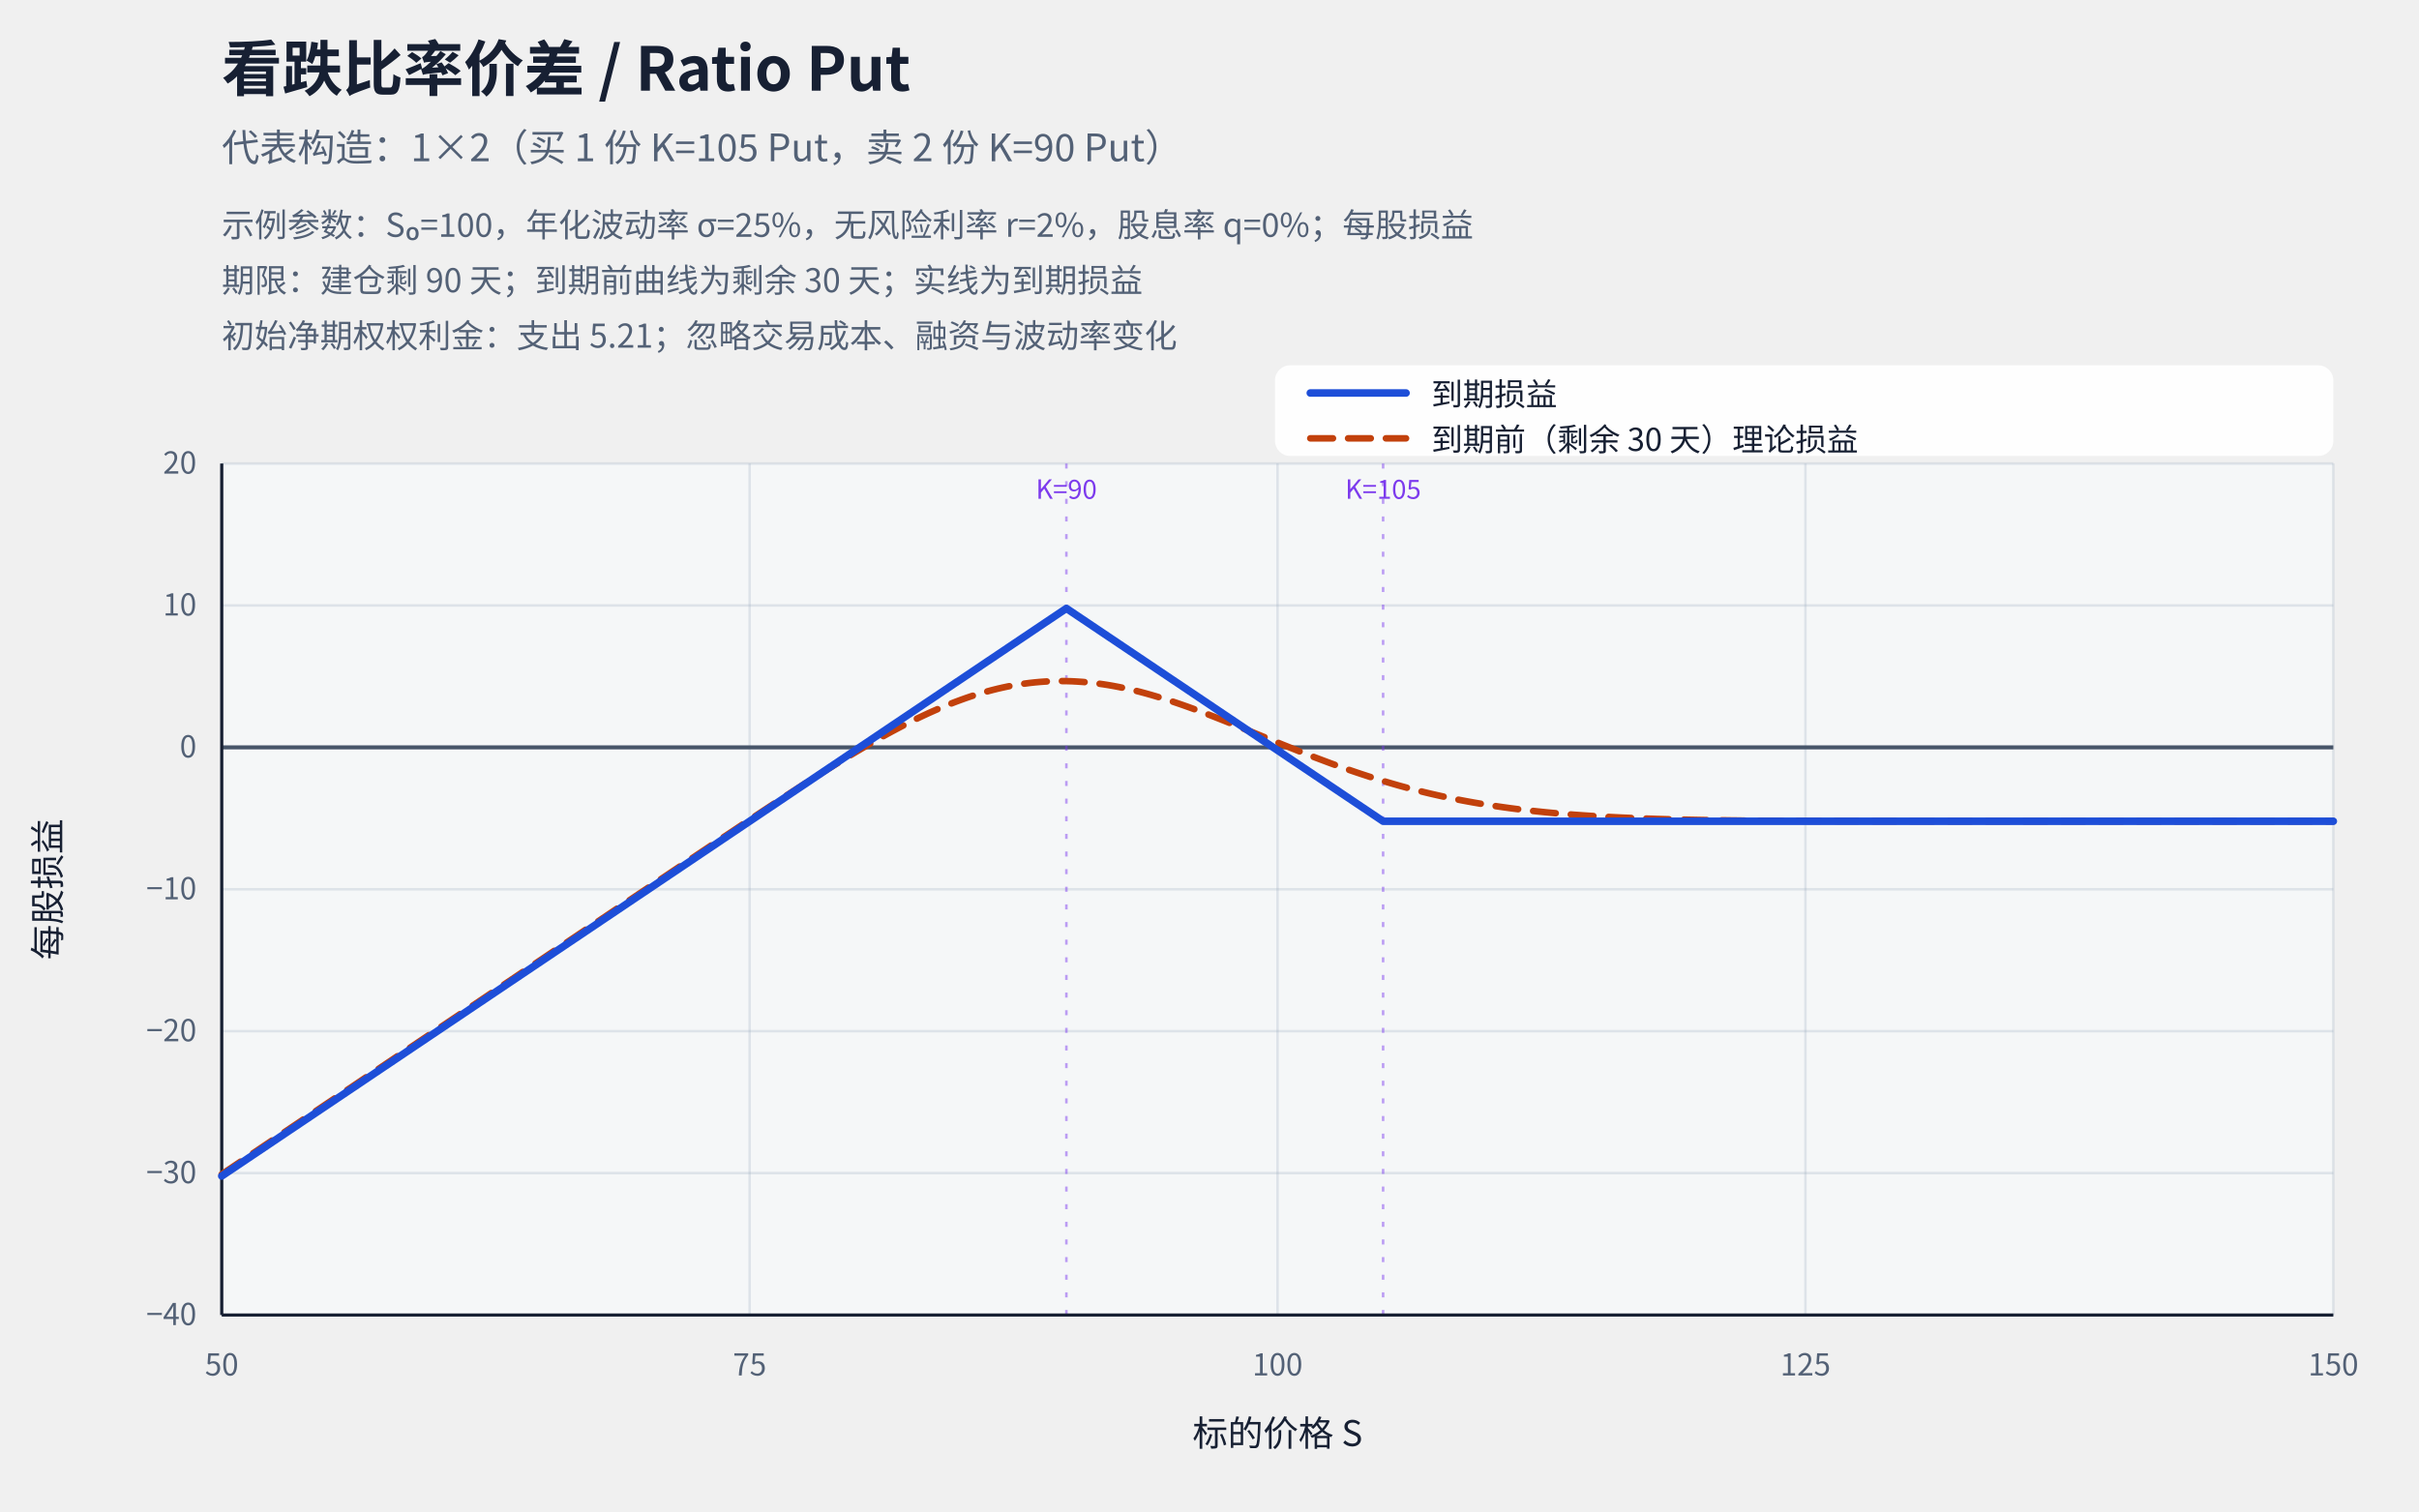
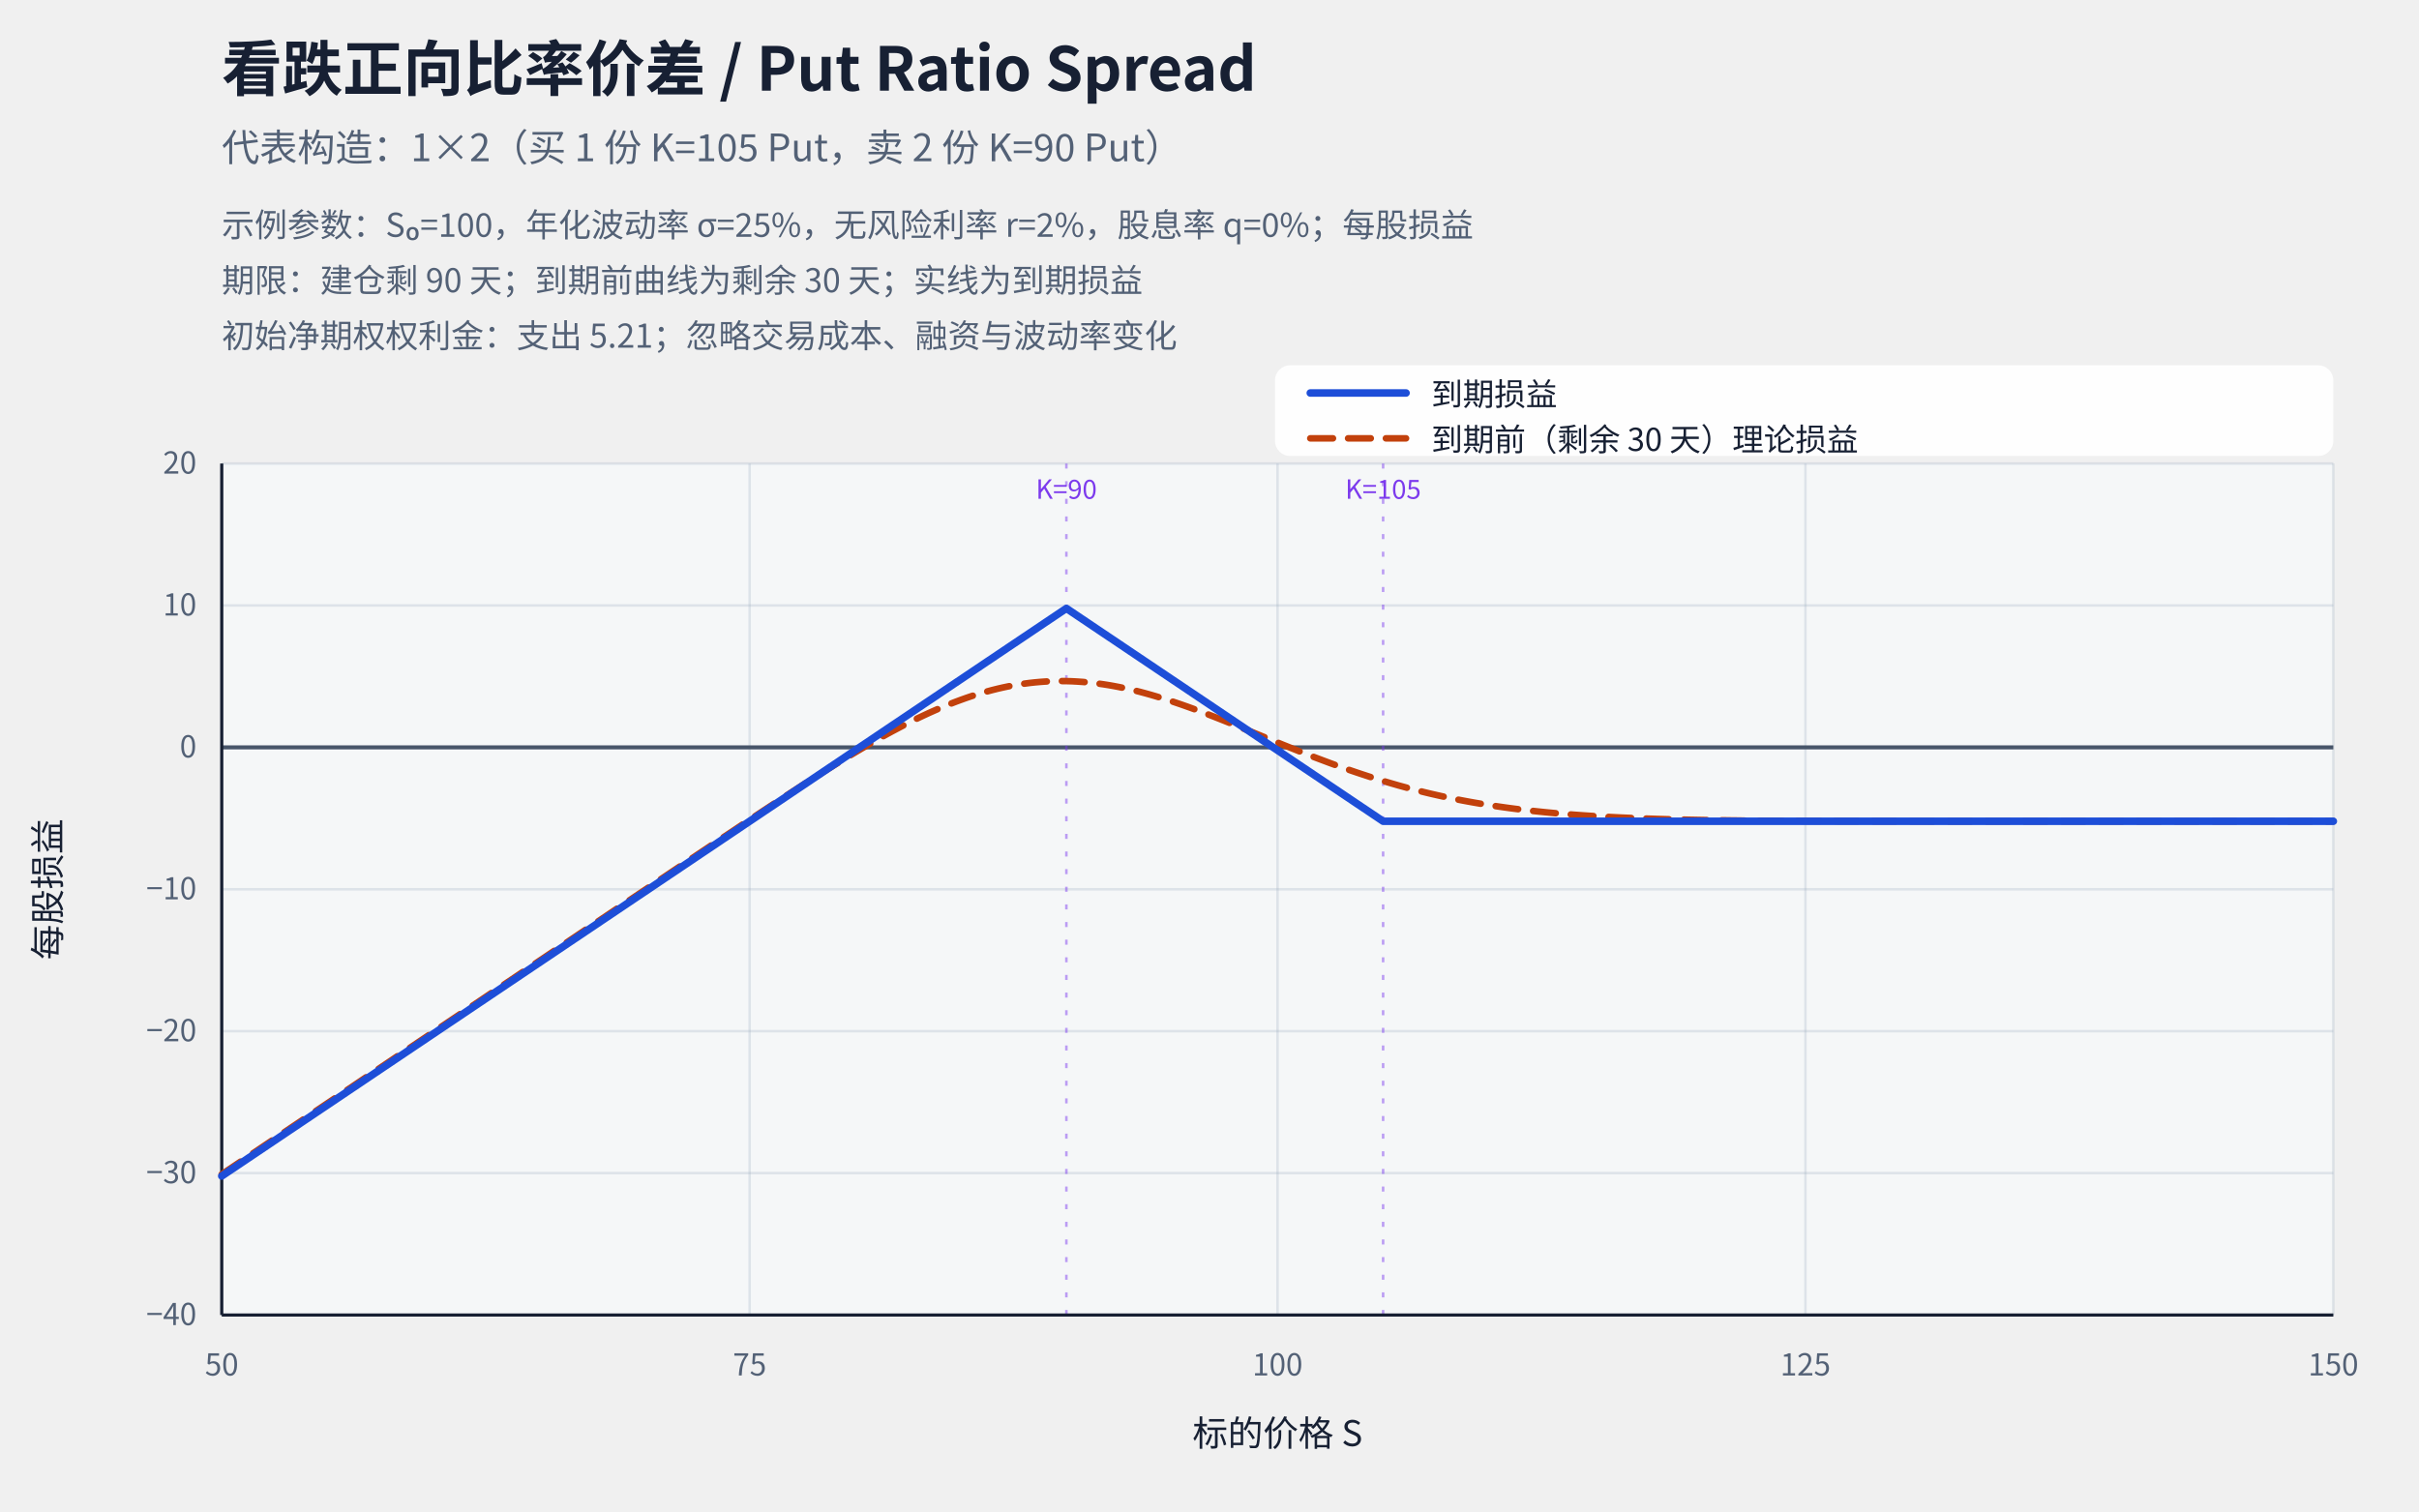
<svg xmlns="http://www.w3.org/2000/svg" width="960" height="600" viewBox="0 0 960 600" role="img" aria-labelledby="chart-title chart-desc">
  <style>
    :root { color-scheme: light dark; }
    text { font-family: -apple-system, BlinkMacSystemFont, 'Segoe UI', 'Noto Sans CJK SC', 'PingFang SC', sans-serif; fill:#172033; }
    .muted { fill:#536176; }
    .grid { stroke:#94a3b8; stroke-opacity:.24; stroke-width:1; }
    .axis { stroke:#172033; stroke-width:1.25; }
    .zero { stroke:#475569; stroke-width:1.6; }
    .strike { stroke:#7c3aed; stroke-width:1; stroke-dasharray:2 5; stroke-opacity:.48; }
    .strike-label { fill:#7c3aed; }
    .solid { fill:none; stroke:#1d4ed8; stroke-width:3; stroke-linecap:round; stroke-linejoin:round; }
    .before { fill:none; stroke:#c2410c; stroke-width:2.6; stroke-dasharray:9 6; stroke-linecap:round; stroke-linejoin:round; }
    .legend-bg { fill:#ffffff; fill-opacity:.92; }
    .plot-bg { fill:#f8fafc; fill-opacity:.65; }
    @media (prefers-color-scheme: dark) {
      text { fill:#e6edf7; }
      .muted { fill:#b2bfd2; }
      .grid { stroke:#64748b; }
      .axis { stroke:#e6edf7; }
      .zero { stroke:#cbd5e1; }
      .strike { stroke:#c4b5fd; }
      .strike-label { fill:#c4b5fd; }
      .solid { stroke:#60a5fa; }
      .before { stroke:#fb923c; }
      .legend-bg { fill:#171b22; }
      .plot-bg { fill:#111827; }
    }
  </style>
-   <text x="88" y="36" font-size="24" font-weight="700">看跌比率价差 / Ratio Put</text>
+   <text x="88" y="36" font-size="24" font-weight="700">看跌正向比率价差 / Put Ratio Spread</text>
  <text x="88" y="64" font-size="15" class="muted">代表构造：1×2（买 1 份 K=105 Put，卖 2 份 K=90 Put）</text>
  <text x="88" y="94" font-size="13" class="muted">示例参数：S₀=100，年化波动率 σ=25%，无风险利率 r=2%，股息率 q=0%；每股损益</text>
  <text x="88" y="116" font-size="13" class="muted">期限：建仓剩 90 天；到期前曲线为剩余 30 天；实线为到期损益</text>
  <text x="88" y="138" font-size="13" class="muted">初始净期权权利金：支出 5.21；忽略交易成本、融资与波动率变化</text>
  <rect x="506" y="145" width="420" height="36" rx="6" class="legend-bg" />
  <line x1="520" y1="156" x2="558" y2="156" class="solid" />
  <text x="568" y="161" font-size="12.5">到期损益</text>
  <line x1="520" y1="174" x2="558" y2="174" class="before" />
  <text x="568" y="179" font-size="12.5">到期前（剩余 30 天）理论损益</text>
  <rect x="88" y="184" width="838" height="338" class="plot-bg" />
  <line x1="88.00" y1="184" x2="88.00" y2="522" class="grid" />
  <text x="88.00" y="546" font-size="12" text-anchor="middle" class="muted">50</text>
  <line x1="297.50" y1="184" x2="297.50" y2="522" class="grid" />
  <text x="297.50" y="546" font-size="12" text-anchor="middle" class="muted">75</text>
  <line x1="507.00" y1="184" x2="507.00" y2="522" class="grid" />
  <text x="507.00" y="546" font-size="12" text-anchor="middle" class="muted">100</text>
  <line x1="716.50" y1="184" x2="716.50" y2="522" class="grid" />
  <text x="716.50" y="546" font-size="12" text-anchor="middle" class="muted">125</text>
  <line x1="926.00" y1="184" x2="926.00" y2="522" class="grid" />
  <text x="926.00" y="546" font-size="12" text-anchor="middle" class="muted">150</text>
  <line x1="88" y1="522.00" x2="926" y2="522.00" class="grid" />
  <text x="78" y="526.00" font-size="12" text-anchor="end" class="muted">−40</text>
  <line x1="88" y1="465.67" x2="926" y2="465.67" class="grid" />
  <text x="78" y="469.67" font-size="12" text-anchor="end" class="muted">−30</text>
  <line x1="88" y1="409.33" x2="926" y2="409.33" class="grid" />
  <text x="78" y="413.33" font-size="12" text-anchor="end" class="muted">−20</text>
  <line x1="88" y1="353.00" x2="926" y2="353.00" class="grid" />
  <text x="78" y="357.00" font-size="12" text-anchor="end" class="muted">−10</text>
  <line x1="88" y1="296.67" x2="926" y2="296.67" class="zero" />
  <text x="78" y="300.67" font-size="12" text-anchor="end" class="muted">0</text>
  <line x1="88" y1="240.33" x2="926" y2="240.33" class="grid" />
  <text x="78" y="244.33" font-size="12" text-anchor="end" class="muted">10</text>
  <line x1="88" y1="184.00" x2="926" y2="184.00" class="grid" />
  <text x="78" y="188.00" font-size="12" text-anchor="end" class="muted">20</text>
  <line x1="423.20" y1="184" x2="423.20" y2="522" class="strike" />
  <text x="423.20" y="198" font-size="10.5" text-anchor="middle" class="strike-label">K=90</text>
  <line x1="548.90" y1="184" x2="548.90" y2="522" class="strike" />
  <text x="548.90" y="198" font-size="10.5" text-anchor="middle" class="strike-label">K=105</text>
  <line x1="88" y1="184" x2="88" y2="522" class="axis" />
  <line x1="88" y1="522" x2="926" y2="522" class="axis" />
  <path d="M 88.00,466.14 L 90.09,464.73 L 92.19,463.32 L 94.28,461.91 L 96.38,460.50 L 98.47,459.10 L 100.57,457.69 L 102.67,456.28 L 104.76,454.87 L 106.86,453.46 L 108.95,452.05 L 111.05,450.65 L 113.14,449.24 L 115.23,447.83 L 117.33,446.42 L 119.42,445.01 L 121.52,443.60 L 123.62,442.20 L 125.71,440.79 L 127.81,439.38 L 129.90,437.97 L 132.00,436.56 L 134.09,435.15 L 136.19,433.75 L 138.28,432.34 L 140.38,430.93 L 142.47,429.52 L 144.56,428.11 L 146.66,426.70 L 148.75,425.30 L 150.85,423.89 L 152.94,422.48 L 155.04,421.07 L 157.13,419.66 L 159.23,418.25 L 161.32,416.85 L 163.42,415.44 L 165.51,414.03 L 167.61,412.62 L 169.70,411.21 L 171.80,409.80 L 173.89,408.40 L 175.99,406.99 L 178.08,405.58 L 180.18,404.17 L 182.28,402.76 L 184.37,401.35 L 186.46,399.95 L 188.56,398.54 L 190.66,397.13 L 192.75,395.72 L 194.84,394.31 L 196.94,392.90 L 199.04,391.50 L 201.13,390.09 L 203.23,388.68 L 205.32,387.27 L 207.41,385.86 L 209.51,384.45 L 211.60,383.05 L 213.70,381.64 L 215.80,380.23 L 217.89,378.82 L 219.99,377.41 L 222.08,376.00 L 224.18,374.60 L 226.27,373.19 L 228.37,371.78 L 230.46,370.37 L 232.55,368.96 L 234.65,367.55 L 236.75,366.15 L 238.84,364.74 L 240.94,363.33 L 243.03,361.92 L 245.12,360.51 L 247.22,359.11 L 249.31,357.70 L 251.41,356.29 L 253.50,354.88 L 255.60,353.48 L 257.70,352.07 L 259.79,350.66 L 261.88,349.25 L 263.98,347.85 L 266.07,346.44 L 268.17,345.03 L 270.26,343.63 L 272.36,342.22 L 274.46,340.82 L 276.55,339.41 L 278.64,338.01 L 280.74,336.61 L 282.84,335.20 L 284.93,333.80 L 287.02,332.40 L 289.12,331.01 L 291.22,329.61 L 293.31,328.21 L 295.40,326.82 L 297.50,325.43 L 299.60,324.04 L 301.69,322.65 L 303.78,321.27 L 305.88,319.89 L 307.98,318.51 L 310.07,317.14 L 312.17,315.77 L 314.26,314.41 L 316.36,313.05 L 318.45,311.70 L 320.55,310.36 L 322.64,309.02 L 324.74,307.69 L 326.83,306.37 L 328.92,305.05 L 331.02,303.75 L 333.12,302.46 L 335.21,301.18 L 337.30,299.91 L 339.40,298.65 L 341.50,297.41 L 343.59,296.18 L 345.69,294.97 L 347.78,293.78 L 349.88,292.60 L 351.97,291.44 L 354.06,290.30 L 356.16,289.19 L 358.25,288.09 L 360.35,287.02 L 362.44,285.97 L 364.54,284.95 L 366.63,283.96 L 368.73,282.99 L 370.83,282.05 L 372.92,281.14 L 375.02,280.26 L 377.11,279.41 L 379.20,278.60 L 381.30,277.82 L 383.39,277.07 L 385.49,276.36 L 387.58,275.69 L 389.68,275.05 L 391.77,274.46 L 393.87,273.90 L 395.96,273.38 L 398.06,272.90 L 400.15,272.46 L 402.25,272.06 L 404.35,271.70 L 406.44,271.39 L 408.54,271.11 L 410.63,270.88 L 412.73,270.69 L 414.82,270.54 L 416.92,270.44 L 419.01,270.38 L 421.11,270.35 L 423.20,270.37 L 425.30,270.43 L 427.39,270.54 L 429.48,270.68 L 431.58,270.86 L 433.67,271.08 L 435.77,271.34 L 437.87,271.63 L 439.96,271.96 L 442.06,272.33 L 444.15,272.73 L 446.25,273.17 L 448.34,273.63 L 450.44,274.13 L 452.53,274.66 L 454.62,275.22 L 456.72,275.81 L 458.81,276.42 L 460.91,277.06 L 463.00,277.72 L 465.10,278.40 L 467.19,279.11 L 469.29,279.83 L 471.38,280.57 L 473.48,281.33 L 475.58,282.11 L 477.67,282.90 L 479.77,283.71 L 481.86,284.52 L 483.95,285.35 L 486.05,286.18 L 488.14,287.02 L 490.24,287.87 L 492.33,288.73 L 494.43,289.58 L 496.52,290.44 L 498.62,291.31 L 500.71,292.17 L 502.81,293.03 L 504.90,293.89 L 507.00,294.74 L 509.09,295.60 L 511.19,296.44 L 513.28,297.28 L 515.38,298.12 L 517.47,298.95 L 519.57,299.77 L 521.66,300.58 L 523.76,301.37 L 525.86,302.16 L 527.95,302.94 L 530.04,303.71 L 532.14,304.46 L 534.23,305.20 L 536.33,305.93 L 538.42,306.64 L 540.52,307.34 L 542.62,308.03 L 544.71,308.70 L 546.81,309.36 L 548.90,310.00 L 551.00,310.62 L 553.09,311.23 L 555.18,311.83 L 557.28,312.40 L 559.38,312.97 L 561.47,313.51 L 563.57,314.04 L 565.66,314.56 L 567.75,315.06 L 569.85,315.54 L 571.94,316.01 L 574.04,316.47 L 576.13,316.90 L 578.23,317.33 L 580.33,317.74 L 582.42,318.13 L 584.52,318.51 L 586.61,318.87 L 588.71,319.23 L 590.80,319.56 L 592.89,319.89 L 594.99,320.20 L 597.09,320.50 L 599.18,320.79 L 601.28,321.06 L 603.37,321.32 L 605.47,321.57 L 607.56,321.82 L 609.66,322.04 L 611.75,322.26 L 613.84,322.47 L 615.94,322.67 L 618.03,322.86 L 620.13,323.04 L 622.22,323.21 L 624.32,323.38 L 626.41,323.53 L 628.51,323.68 L 630.61,323.82 L 632.70,323.95 L 634.79,324.08 L 636.89,324.20 L 638.99,324.31 L 641.08,324.42 L 643.17,324.52 L 645.27,324.61 L 647.37,324.70 L 649.46,324.79 L 651.55,324.87 L 653.65,324.94 L 655.75,325.01 L 657.84,325.08 L 659.93,325.14 L 662.03,325.20 L 664.12,325.25 L 666.22,325.30 L 668.32,325.35 L 670.41,325.40 L 672.50,325.44 L 674.60,325.48 L 676.70,325.52 L 678.79,325.55 L 680.88,325.58 L 682.98,325.61 L 685.08,325.64 L 687.17,325.67 L 689.26,325.69 L 691.36,325.72 L 693.46,325.74 L 695.55,325.76 L 697.64,325.78 L 699.74,325.79 L 701.84,325.81 L 703.93,325.82 L 706.03,325.84 L 708.12,325.85 L 710.22,325.86 L 712.31,325.87 L 714.41,325.88 L 716.50,325.89 L 718.59,325.90 L 720.69,325.91 L 722.78,325.92 L 724.88,325.92 L 726.97,325.93 L 729.07,325.93 L 731.16,325.94 L 733.26,325.95 L 735.36,325.95 L 737.45,325.95 L 739.54,325.96 L 741.64,325.96 L 743.74,325.96 L 745.83,325.97 L 747.92,325.97 L 750.02,325.97 L 752.12,325.97 L 754.21,325.98 L 756.30,325.98 L 758.40,325.98 L 760.50,325.98 L 762.59,325.98 L 764.68,325.98 L 766.78,325.99 L 768.88,325.99 L 770.97,325.99 L 773.07,325.99 L 775.16,325.99 L 777.25,325.99 L 779.35,325.99 L 781.45,325.99 L 783.54,325.99 L 785.63,325.99 L 787.73,325.99 L 789.83,325.99 L 791.92,325.99 L 794.01,325.99 L 796.11,326.00 L 798.21,326.00 L 800.30,326.00 L 802.39,326.00 L 804.49,326.00 L 806.59,326.00 L 808.68,326.00 L 810.78,326.00 L 812.87,326.00 L 814.97,326.00 L 817.06,326.00 L 819.16,326.00 L 821.25,326.00 L 823.34,326.00 L 825.44,326.00 L 827.53,326.00 L 829.63,326.00 L 831.72,326.00 L 833.82,326.00 L 835.91,326.00 L 838.01,326.00 L 840.11,326.00 L 842.20,326.00 L 844.29,326.00 L 846.39,326.00 L 848.49,326.00 L 850.58,326.00 L 852.67,326.00 L 854.77,326.00 L 856.87,326.00 L 858.96,326.00 L 861.05,326.00 L 863.15,326.00 L 865.25,326.00 L 867.34,326.00 L 869.43,326.00 L 871.53,326.00 L 873.62,326.00 L 875.72,326.00 L 877.82,326.00 L 879.91,326.00 L 882.00,326.00 L 884.10,326.00 L 886.20,326.00 L 888.29,326.00 L 890.38,326.00 L 892.48,326.00 L 894.58,326.00 L 896.67,326.00 L 898.76,326.00 L 900.86,326.00 L 902.96,326.00 L 905.05,326.00 L 907.14,326.00 L 909.24,326.00 L 911.34,326.00 L 913.43,326.00 L 915.53,326.00 L 917.62,326.00 L 919.72,326.00 L 921.81,326.00 L 923.91,326.00 L 926.00,326.00" class="before" />
  <path d="M 88.00,466.83 L 90.09,465.42 L 92.19,464.02 L 94.28,462.61 L 96.38,461.20 L 98.47,459.79 L 100.57,458.38 L 102.67,456.97 L 104.76,455.57 L 106.86,454.16 L 108.95,452.75 L 111.05,451.34 L 113.14,449.93 L 115.23,448.52 L 117.33,447.12 L 119.42,445.71 L 121.52,444.30 L 123.62,442.89 L 125.71,441.48 L 127.81,440.07 L 129.90,438.67 L 132.00,437.26 L 134.09,435.85 L 136.19,434.44 L 138.28,433.03 L 140.38,431.62 L 142.47,430.22 L 144.56,428.81 L 146.66,427.40 L 148.75,425.99 L 150.85,424.58 L 152.94,423.17 L 155.04,421.77 L 157.13,420.36 L 159.23,418.95 L 161.32,417.54 L 163.42,416.13 L 165.51,414.72 L 167.61,413.32 L 169.70,411.91 L 171.80,410.50 L 173.89,409.09 L 175.99,407.68 L 178.08,406.27 L 180.18,404.87 L 182.28,403.46 L 184.37,402.05 L 186.46,400.64 L 188.56,399.23 L 190.66,397.82 L 192.75,396.42 L 194.84,395.01 L 196.94,393.60 L 199.04,392.19 L 201.13,390.78 L 203.23,389.37 L 205.32,387.97 L 207.41,386.56 L 209.51,385.15 L 211.60,383.74 L 213.70,382.33 L 215.80,380.92 L 217.89,379.52 L 219.99,378.11 L 222.08,376.70 L 224.18,375.29 L 226.27,373.88 L 228.37,372.47 L 230.46,371.07 L 232.55,369.66 L 234.65,368.25 L 236.75,366.84 L 238.84,365.43 L 240.94,364.02 L 243.03,362.62 L 245.12,361.21 L 247.22,359.80 L 249.31,358.39 L 251.41,356.98 L 253.50,355.57 L 255.60,354.17 L 257.70,352.76 L 259.79,351.35 L 261.88,349.94 L 263.98,348.53 L 266.07,347.12 L 268.17,345.72 L 270.26,344.31 L 272.36,342.90 L 274.46,341.49 L 276.55,340.08 L 278.64,338.67 L 280.74,337.27 L 282.84,335.86 L 284.93,334.45 L 287.02,333.04 L 289.12,331.63 L 291.22,330.22 L 293.31,328.82 L 295.40,327.41 L 297.50,326.00 L 299.60,324.59 L 301.69,323.18 L 303.78,321.77 L 305.88,320.37 L 307.98,318.96 L 310.07,317.55 L 312.17,316.14 L 314.26,314.73 L 316.36,313.32 L 318.45,311.92 L 320.55,310.51 L 322.64,309.10 L 324.74,307.69 L 326.83,306.28 L 328.92,304.87 L 331.02,303.47 L 333.12,302.06 L 335.21,300.65 L 337.30,299.24 L 339.40,297.83 L 341.50,296.42 L 343.59,295.02 L 345.69,293.61 L 347.78,292.20 L 349.88,290.79 L 351.97,289.38 L 354.06,287.97 L 356.16,286.57 L 358.25,285.16 L 360.35,283.75 L 362.44,282.34 L 364.54,280.93 L 366.63,279.52 L 368.73,278.12 L 370.83,276.71 L 372.92,275.30 L 375.02,273.89 L 377.11,272.48 L 379.20,271.07 L 381.30,269.67 L 383.39,268.26 L 385.49,266.85 L 387.58,265.44 L 389.68,264.03 L 391.77,262.62 L 393.87,261.22 L 395.96,259.81 L 398.06,258.40 L 400.15,256.99 L 402.25,255.58 L 404.35,254.17 L 406.44,252.77 L 408.54,251.36 L 410.63,249.95 L 412.73,248.54 L 414.82,247.13 L 416.92,245.72 L 419.01,244.32 L 421.11,242.91 L 423.20,241.50 L 425.30,242.91 L 427.39,244.32 L 429.48,245.72 L 431.58,247.13 L 433.67,248.54 L 435.77,249.95 L 437.87,251.36 L 439.96,252.77 L 442.06,254.17 L 444.15,255.58 L 446.25,256.99 L 448.34,258.40 L 450.44,259.81 L 452.53,261.22 L 454.62,262.62 L 456.72,264.03 L 458.81,265.44 L 460.91,266.85 L 463.00,268.26 L 465.10,269.67 L 467.19,271.07 L 469.29,272.48 L 471.38,273.89 L 473.48,275.30 L 475.58,276.71 L 477.67,278.12 L 479.77,279.52 L 481.86,280.93 L 483.95,282.34 L 486.05,283.75 L 488.14,285.16 L 490.24,286.57 L 492.33,287.97 L 494.43,289.38 L 496.52,290.79 L 498.62,292.20 L 500.71,293.61 L 502.81,295.02 L 504.90,296.42 L 507.00,297.83 L 509.09,299.24 L 511.19,300.65 L 513.28,302.06 L 515.38,303.47 L 517.47,304.87 L 519.57,306.28 L 521.66,307.69 L 523.76,309.10 L 525.86,310.51 L 527.95,311.92 L 530.04,313.32 L 532.14,314.73 L 534.23,316.14 L 536.33,317.55 L 538.42,318.96 L 540.52,320.37 L 542.62,321.77 L 544.71,323.18 L 546.81,324.59 L 548.90,326.00 L 551.00,326.00 L 553.09,326.00 L 555.18,326.00 L 557.28,326.00 L 559.38,326.00 L 561.47,326.00 L 563.57,326.00 L 565.66,326.00 L 567.75,326.00 L 569.85,326.00 L 571.94,326.00 L 574.04,326.00 L 576.13,326.00 L 578.23,326.00 L 580.33,326.00 L 582.42,326.00 L 584.52,326.00 L 586.61,326.00 L 588.71,326.00 L 590.80,326.00 L 592.89,326.00 L 594.99,326.00 L 597.09,326.00 L 599.18,326.00 L 601.28,326.00 L 603.37,326.00 L 605.47,326.00 L 607.56,326.00 L 609.66,326.00 L 611.75,326.00 L 613.84,326.00 L 615.94,326.00 L 618.03,326.00 L 620.13,326.00 L 622.22,326.00 L 624.32,326.00 L 626.41,326.00 L 628.51,326.00 L 630.61,326.00 L 632.70,326.00 L 634.79,326.00 L 636.89,326.00 L 638.99,326.00 L 641.08,326.00 L 643.17,326.00 L 645.27,326.00 L 647.37,326.00 L 649.46,326.00 L 651.55,326.00 L 653.65,326.00 L 655.75,326.00 L 657.84,326.00 L 659.93,326.00 L 662.03,326.00 L 664.12,326.00 L 666.22,326.00 L 668.32,326.00 L 670.41,326.00 L 672.50,326.00 L 674.60,326.00 L 676.70,326.00 L 678.79,326.00 L 680.88,326.00 L 682.98,326.00 L 685.08,326.00 L 687.17,326.00 L 689.26,326.00 L 691.36,326.00 L 693.46,326.00 L 695.55,326.00 L 697.64,326.00 L 699.74,326.00 L 701.84,326.00 L 703.93,326.00 L 706.03,326.00 L 708.12,326.00 L 710.22,326.00 L 712.31,326.00 L 714.41,326.00 L 716.50,326.00 L 718.59,326.00 L 720.69,326.00 L 722.78,326.00 L 724.88,326.00 L 726.97,326.00 L 729.07,326.00 L 731.16,326.00 L 733.26,326.00 L 735.36,326.00 L 737.45,326.00 L 739.54,326.00 L 741.64,326.00 L 743.74,326.00 L 745.83,326.00 L 747.92,326.00 L 750.02,326.00 L 752.12,326.00 L 754.21,326.00 L 756.30,326.00 L 758.40,326.00 L 760.50,326.00 L 762.59,326.00 L 764.68,326.00 L 766.78,326.00 L 768.88,326.00 L 770.97,326.00 L 773.07,326.00 L 775.16,326.00 L 777.25,326.00 L 779.35,326.00 L 781.45,326.00 L 783.54,326.00 L 785.63,326.00 L 787.73,326.00 L 789.83,326.00 L 791.92,326.00 L 794.01,326.00 L 796.11,326.00 L 798.21,326.00 L 800.30,326.00 L 802.39,326.00 L 804.49,326.00 L 806.59,326.00 L 808.68,326.00 L 810.78,326.00 L 812.87,326.00 L 814.97,326.00 L 817.06,326.00 L 819.16,326.00 L 821.25,326.00 L 823.34,326.00 L 825.44,326.00 L 827.53,326.00 L 829.63,326.00 L 831.72,326.00 L 833.82,326.00 L 835.91,326.00 L 838.01,326.00 L 840.11,326.00 L 842.20,326.00 L 844.29,326.00 L 846.39,326.00 L 848.49,326.00 L 850.58,326.00 L 852.67,326.00 L 854.77,326.00 L 856.87,326.00 L 858.96,326.00 L 861.05,326.00 L 863.15,326.00 L 865.25,326.00 L 867.34,326.00 L 869.43,326.00 L 871.53,326.00 L 873.62,326.00 L 875.72,326.00 L 877.82,326.00 L 879.91,326.00 L 882.00,326.00 L 884.10,326.00 L 886.20,326.00 L 888.29,326.00 L 890.38,326.00 L 892.48,326.00 L 894.58,326.00 L 896.67,326.00 L 898.76,326.00 L 900.86,326.00 L 902.96,326.00 L 905.05,326.00 L 907.14,326.00 L 909.24,326.00 L 911.34,326.00 L 913.43,326.00 L 915.53,326.00 L 917.62,326.00 L 919.72,326.00 L 921.81,326.00 L 923.91,326.00 L 926.00,326.00" class="solid" />
  <text x="507.00" y="574" font-size="14" text-anchor="middle">标的价格 S</text>
  <text x="24" y="353.00" font-size="14" text-anchor="middle" transform="rotate(-90 24 353.00)">每股损益</text>
</svg>
